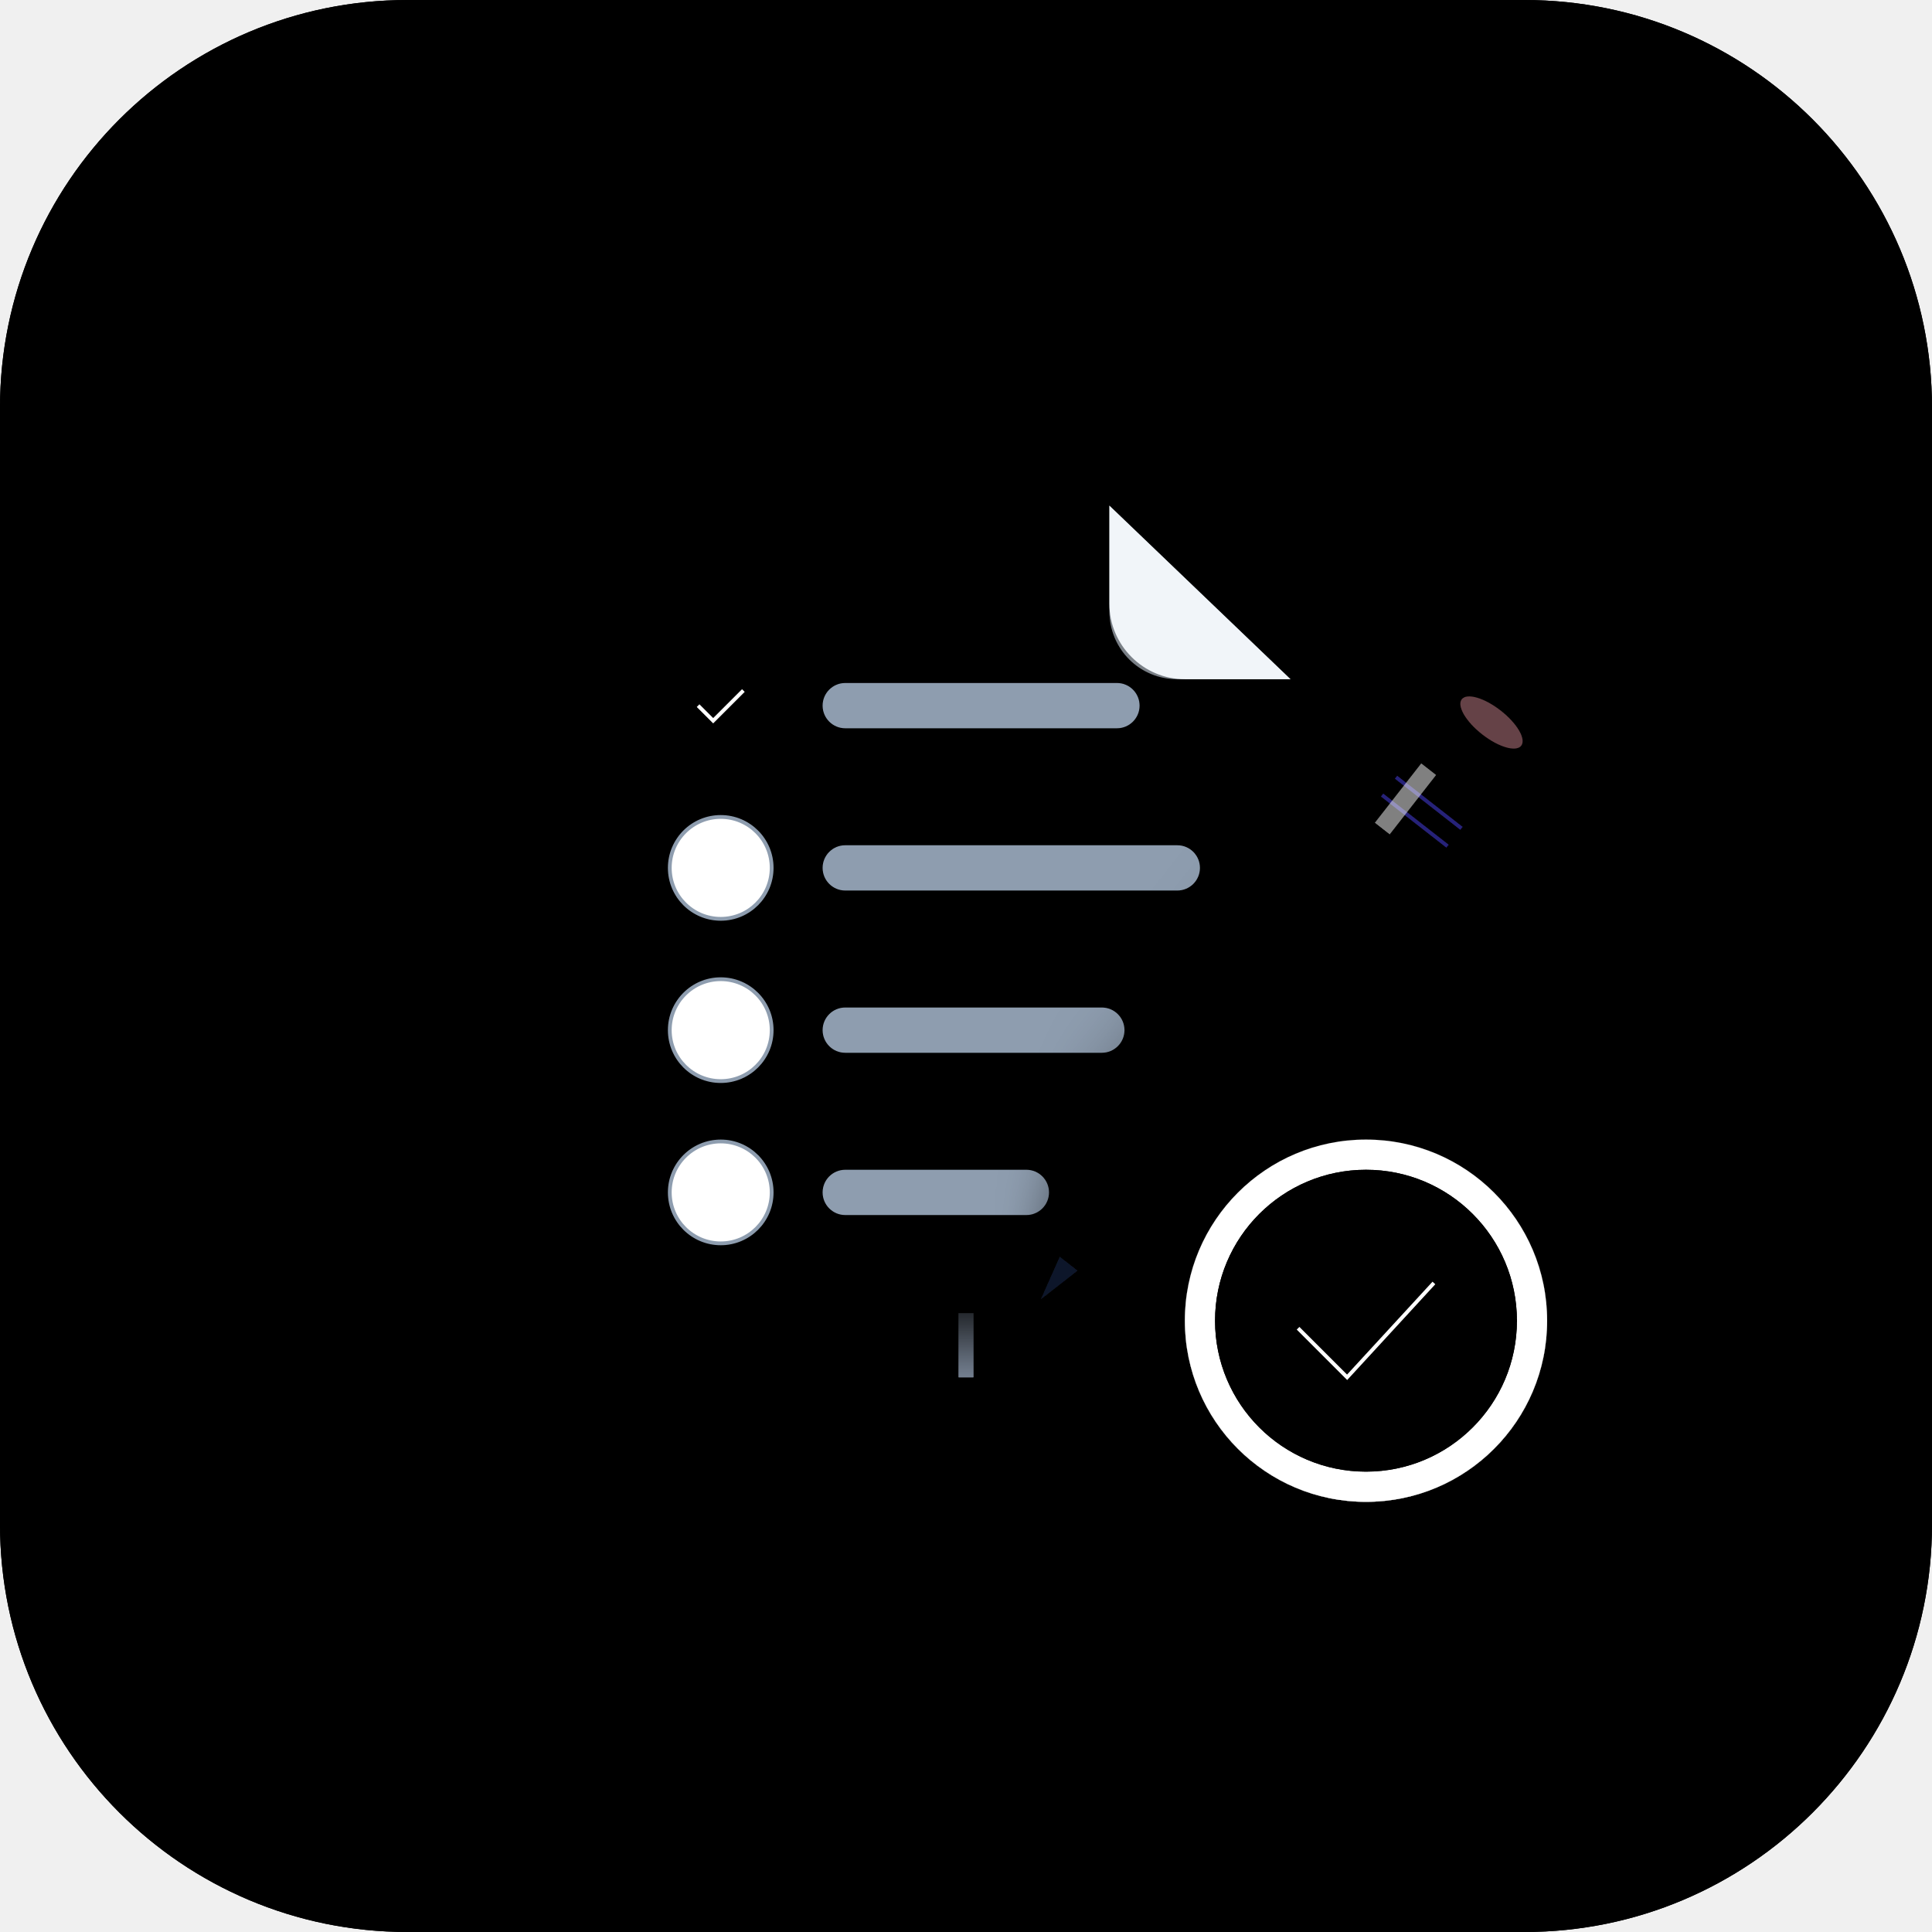
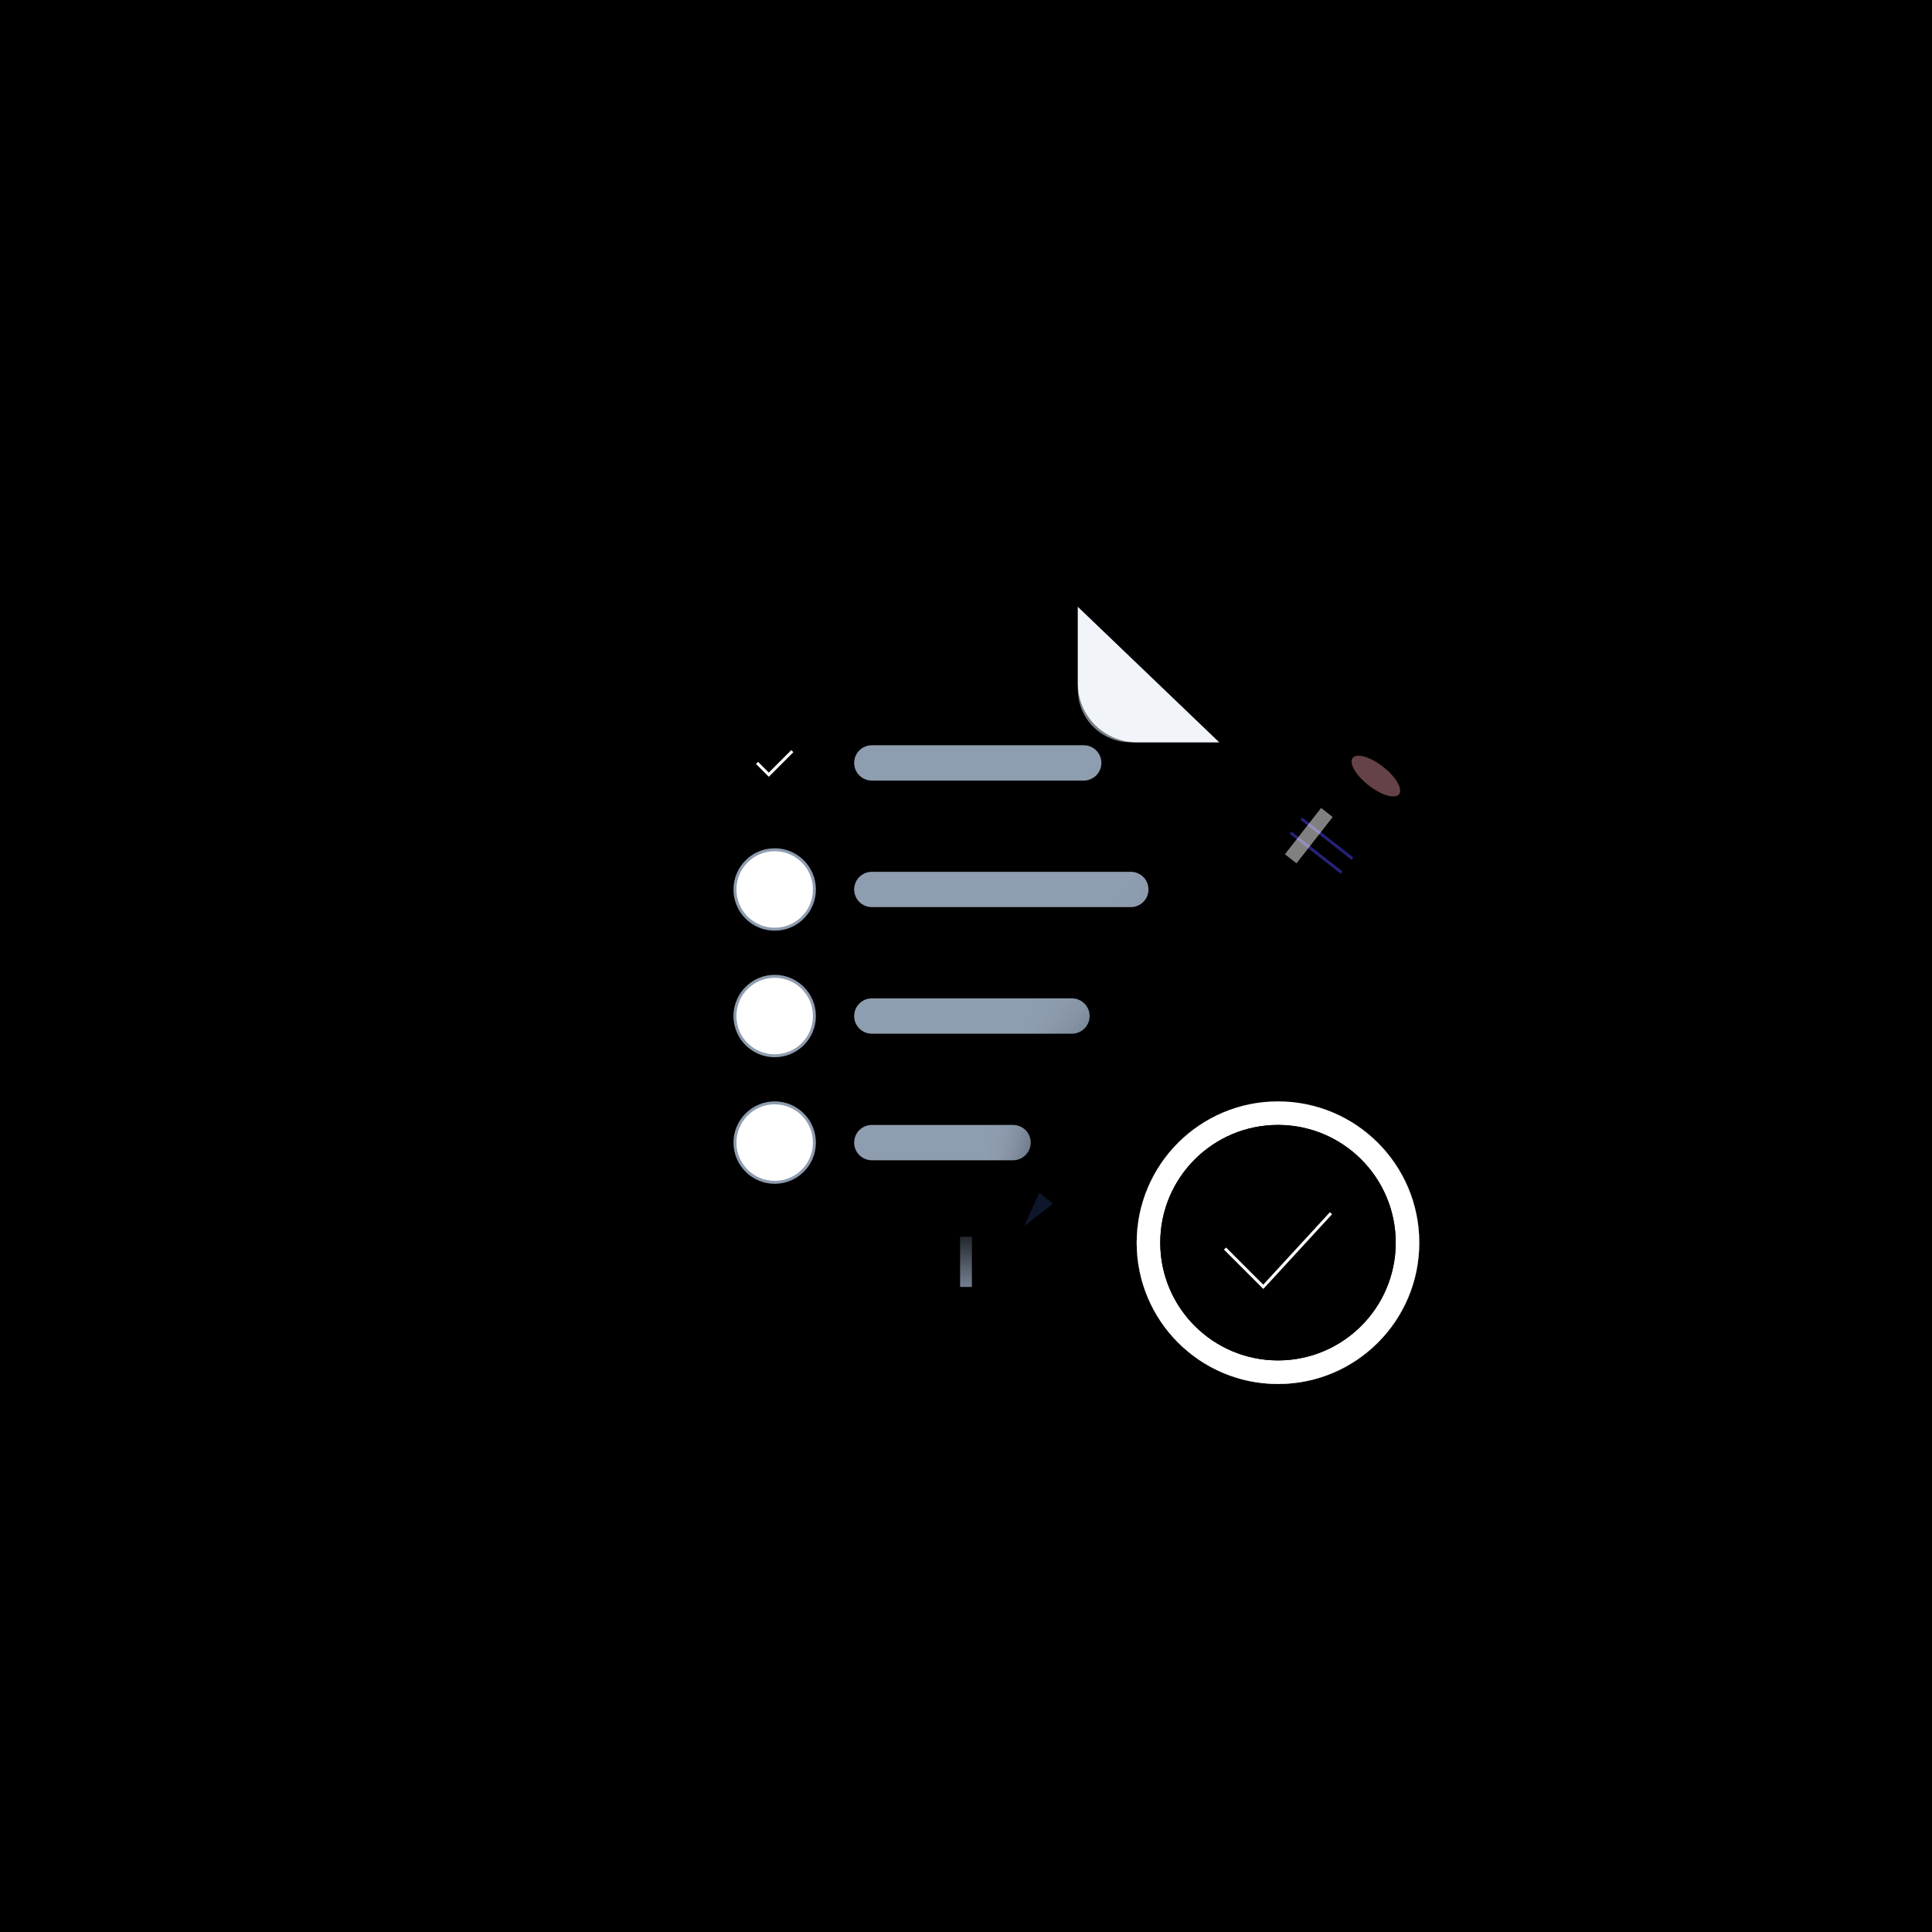
<svg xmlns="http://www.w3.org/2000/svg" viewBox="0 0 512 512" width="512" height="512">
  <defs>
    <linearGradient id="bgGrad" x1="50%" y1="0%" x2="50%" y2="100%">
      <stop offset="0%" stopColor="#1e7eff" />
      <stop offset="45%" stopColor="#0b63f6" />
      <stop offset="100%" stopColor="#004cd8" />
    </linearGradient>
    <radialGradient id="topGlow" cx="50%" cy="15%" r="65%">
      <stop offset="0%" stopColor="#60a5fa" stopOpacity="0.45" />
      <stop offset="60%" stopColor="#0b63f6" stopOpacity="0" />
    </radialGradient>
    <filter id="softShadow" x="-20%" y="-20%" width="140%" height="150%">
      <feDropShadow dx="0" dy="16" stdDeviation="16" floodColor="#002b80" floodOpacity="0.42" />
    </filter>
    <filter id="badgeShadow" x="-30%" y="-30%" width="160%" height="160%">
      <feDropShadow dx="0" dy="12" stdDeviation="12" floodColor="#00246b" floodOpacity="0.45" />
    </filter>
    <filter id="paperShadow" x="-20%" y="-20%" width="140%" height="140%">
      <feDropShadow dx="0" dy="10" stdDeviation="12" floodColor="#002b80" floodOpacity="0.3" />
    </filter>
    <linearGradient id="paperGrad" x1="0%" y1="0%" x2="0%" y2="100%">
      <stop offset="0%" stopColor="#ffffff" />
      <stop offset="85%" stopColor="#f8fafc" />
      <stop offset="100%" stopColor="#edf2f7" />
    </linearGradient>
    <linearGradient id="bookPageLeft" x1="100%" y1="50%" x2="0%" y2="50%">
      <stop offset="0%" stopColor="#cbd5e1" />
      <stop offset="25%" stopColor="#f1f5f9" />
      <stop offset="100%" stopColor="#ffffff" />
    </linearGradient>
    <linearGradient id="bookPageRight" x1="0%" y1="50%" x2="100%" y2="50%">
      <stop offset="0%" stopColor="#cbd5e1" />
      <stop offset="25%" stopColor="#f1f5f9" />
      <stop offset="100%" stopColor="#ffffff" />
    </linearGradient>
    <linearGradient id="bookUnderLeft" x1="100%" y1="50%" x2="0%" y2="50%">
      <stop offset="0%" stopColor="#94a3b8" />
      <stop offset="60%" stopColor="#e2e8f0" />
      <stop offset="100%" stopColor="#cbd5e1" />
    </linearGradient>
    <linearGradient id="bookUnderRight" x1="0%" y1="50%" x2="100%" y2="50%">
      <stop offset="0%" stopColor="#94a3b8" />
      <stop offset="60%" stopColor="#e2e8f0" />
      <stop offset="100%" stopColor="#cbd5e1" />
    </linearGradient>
    <linearGradient id="bookBaseRim" x1="0%" y1="0%" x2="0%" y2="100%">
      <stop offset="0%" stopColor="#0284c7" />
      <stop offset="50%" stopColor="#0369a1" />
      <stop offset="100%" stopColor="#075985" />
    </linearGradient>
    <linearGradient id="bookBaseLip" x1="0%" y1="0%" x2="0%" y2="100%">
      <stop offset="0%" stopColor="#0052cc" />
      <stop offset="100%" stopColor="#002d80" />
    </linearGradient>
    <linearGradient id="pencilEraser" x1="0%" y1="0%" x2="100%" y2="100%">
      <stop offset="0%" stopColor="#fb7185" />
      <stop offset="50%" stopColor="#f43f5e" />
      <stop offset="100%" stopColor="#e11d48" />
    </linearGradient>
    <linearGradient id="pencilMetalLight" x1="0%" y1="0%" x2="100%" y2="0%">
      <stop offset="0%" stopColor="#93c5fd" />
      <stop offset="35%" stopColor="#e0e7ff" />
      <stop offset="70%" stopColor="#818cf8" />
      <stop offset="100%" stopColor="#6366f1" />
    </linearGradient>
    <linearGradient id="pencilFacet1" x1="0%" y1="0%" x2="100%" y2="0%">
      <stop offset="0%" stopColor="#fde047" />
      <stop offset="100%" stopColor="#facc15" />
    </linearGradient>
    <linearGradient id="pencilFacet2" x1="0%" y1="0%" x2="100%" y2="0%">
      <stop offset="0%" stopColor="#fbbf24" />
      <stop offset="100%" stopColor="#f59e0b" />
    </linearGradient>
    <linearGradient id="pencilFacet3" x1="0%" y1="0%" x2="100%" y2="0%">
      <stop offset="0%" stopColor="#d97706" />
      <stop offset="100%" stopColor="#b45309" />
    </linearGradient>
    <linearGradient id="pencilWood" x1="0%" y1="0%" x2="100%" y2="100%">
      <stop offset="0%" stopColor="#fef3c7" />
      <stop offset="60%" stopColor="#fde68a" />
      <stop offset="100%" stopColor="#fcd34d" />
    </linearGradient>
    <linearGradient id="greenBadgeGrad" x1="0%" y1="0%" x2="0%" y2="100%">
      <stop offset="0%" stopColor="#22c55e" />
      <stop offset="60%" stopColor="#16a34a" />
      <stop offset="100%" stopColor="#15803d" />
    </linearGradient>
    <radialGradient id="greenBadgeGlow" cx="40%" cy="30%" r="50%">
      <stop offset="0%" stopColor="#86efac" stopOpacity="0.6" />
      <stop offset="100%" stopColor="#22c55e" stopOpacity="0" />
    </radialGradient>
    <linearGradient id="miniGreenGrad" x1="0%" y1="0%" x2="0%" y2="100%">
      <stop offset="0%" stopColor="#22c55e" />
      <stop offset="100%" stopColor="#16a34a" />
    </linearGradient>
    <linearGradient id="sparkleGrad" x1="0%" y1="0%" x2="100%" y2="100%">
      <stop offset="0%" stopColor="#fef08a" />
      <stop offset="60%" stopColor="#facc15" />
      <stop offset="100%" stopColor="#eab308" />
    </linearGradient>
  </defs>
-   <rect width="512" height="512" rx="108" fill="url(#bgGrad)" />
-   <rect width="512" height="512" rx="108" fill="url(#topGlow)" />
-   <g transform="translate(136, 185) rotate(-32)">
-     <rect x="-8" y="-22" width="16" height="36" rx="8" fill="url(#sparkleGrad)" />
-   </g>
-   <g transform="translate(134, 218) rotate(12)">
-     <rect x="-7" y="-18" width="14" height="32" rx="7" fill="url(#sparkleGrad)" />
-   </g>
-   <g transform="translate(355, 172) rotate(32)">
-     <rect x="-8" y="-22" width="16" height="36" rx="8" fill="url(#sparkleGrad)" />
-   </g>
-   <g transform="translate(370, 202) rotate(68)">
-     <rect x="-7" y="-18" width="14" height="32" rx="7" fill="url(#sparkleGrad)" />
-   </g>
-   <g filter="url(#softShadow)">
-     <path d="M 116 345          C 180 348 230 358 256 368          C 282 358 332 348 396 345          C 406 345 414 353 414 363          L 410 384          C 408 392 400 398 390 399          C 334 406 280 406 256 414          C 232 406 178 406 122 399          C 112 398 104 392 102 384          L 98 363          C 98 353 106 345 116 345 Z" fill="url(#bookBaseLip)" />
-     <path d="M 102 376          C 156 384 212 386 256 394          C 300 386 356 384 410 376          C 413 378 414 382 411 385          C 356 397 302 398 256 406          C 210 398 156 397 101 385          C 98 382 99 378 102 376 Z" fill="url(#bookBaseRim)" opacity="0.9" />
-     <path d="M 112 342 C 165 336 220 344 254 356 L 254 374 C 220 362 165 354 112 360 Z" fill="url(#bookUnderLeft)" />
-     <path d="M 258 356 C 292 344 347 336 400 342 L 400 360 C 347 354 292 362 258 374 Z" fill="url(#bookUnderRight)" />
-     <path d="M 114 336          C 165 328 220 336 254 348          L 254 365          C 220 353 165 345 114 353 Z" fill="url(#bookPageLeft)" />
-     <path d="M 258 348          C 292 336 347 328 398 336          L 398 353          C 347 345 292 353 258 365 Z" fill="url(#bookPageRight)" />
-     <path d="M 254 348 L 258 348 L 258 365 L 254 365 Z" fill="#94a3b8" />
-   </g>
-   <g filter="url(#paperShadow)">
-     <path d="M 160 134          C 151 134 144 141 144 150          L 144 330          C 144 339 151 346 160 346          L 326 346          C 335 346 342 339 342 330          L 342 178          C 342 173 340 169 337 165          L 311 139          C 307 136 303 134 298 134          Z" fill="url(#paperGrad)" />
-     <path d="M 294 134 L 294 162 C 294 172 302 180 312 180 L 342 180 Z" fill="#cbd5e1" opacity="0.6" />
-     <path d="M 294 134 L 342 180 L 314 180 C 303 180 294 171 294 160 Z" fill="#f1f5f9" />
-     <g transform="translate(176, 172)">
-       <circle cx="15" cy="15" r="15" fill="url(#miniGreenGrad)" />
-       <path d="M 9 15 L 13 19 L 21 11" fill="none" stroke="#ffffff" strokeWidth="3.2" strokeLinecap="round" strokeLinejoin="round" />
-       <rect x="42" y="9" width="84" height="12" rx="6" fill="#8e9daf" />
+   <rect width="512" height="512" rx="0" fill="url(#bgGrad)" />
+   <rect width="512" height="512" rx="0" fill="url(#topGlow)" />
+   <g transform="translate(256, 256) scale(0.78) translate(-256, -256)">
+     <g transform="translate(136, 185) rotate(-32)">
+       <rect x="-8" y="-22" width="16" height="36" rx="8" fill="url(#sparkleGrad)" />
    </g>
-     <g transform="translate(176, 215)">
-       <circle cx="15" cy="15" r="13.5" fill="#ffffff" stroke="#8e9daf" strokeWidth="3" />
-       <rect x="42" y="9" width="100" height="12" rx="6" fill="#8e9daf" />
+     <g transform="translate(134, 218) rotate(12)">
+       <rect x="-7" y="-18" width="14" height="32" rx="7" fill="url(#sparkleGrad)" />
    </g>
-     <g transform="translate(176, 258)">
-       <circle cx="15" cy="15" r="13.5" fill="#ffffff" stroke="#8e9daf" strokeWidth="3" />
-       <rect x="42" y="9" width="80" height="12" rx="6" fill="#8e9daf" />
+     <g transform="translate(355, 172) rotate(32)">
+       <rect x="-8" y="-22" width="16" height="36" rx="8" fill="url(#sparkleGrad)" />
    </g>
-     <g transform="translate(176, 301)">
-       <circle cx="15" cy="15" r="13.5" fill="#ffffff" stroke="#8e9daf" strokeWidth="3" />
-       <rect x="42" y="9" width="60" height="12" rx="6" fill="#8e9daf" />
+     <g transform="translate(370, 202) rotate(68)">
+       <rect x="-7" y="-18" width="14" height="32" rx="7" fill="url(#sparkleGrad)" />
+     </g>
+     <g filter="url(#softShadow)">
+       <path d="M 116 345          C 180 348 230 358 256 368          C 282 358 332 348 396 345          C 406 345 414 353 414 363          L 410 384          C 408 392 400 398 390 399          C 334 406 280 406 256 414          C 232 406 178 406 122 399          C 112 398 104 392 102 384          L 98 363          C 98 353 106 345 116 345 Z" fill="url(#bookBaseLip)" />
+       <path d="M 102 376          C 156 384 212 386 256 394          C 300 386 356 384 410 376          C 413 378 414 382 411 385          C 356 397 302 398 256 406          C 210 398 156 397 101 385          C 98 382 99 378 102 376 Z" fill="url(#bookBaseRim)" opacity="0.9" />
+       <path d="M 112 342 C 165 336 220 344 254 356 L 254 374 C 220 362 165 354 112 360 Z" fill="url(#bookUnderLeft)" />
+       <path d="M 258 356 C 292 344 347 336 400 342 L 400 360 C 347 354 292 362 258 374 Z" fill="url(#bookUnderRight)" />
+       <path d="M 114 336          C 165 328 220 336 254 348          L 254 365          C 220 353 165 345 114 353 Z" fill="url(#bookPageLeft)" />
+       <path d="M 258 348          C 292 336 347 328 398 336          L 398 353          C 347 345 292 353 258 365 Z" fill="url(#bookPageRight)" />
+       <path d="M 254 348 L 258 348 L 258 365 L 254 365 Z" fill="#94a3b8" />
+     </g>
+     <g filter="url(#paperShadow)">
+       <path d="M 160 134          C 151 134 144 141 144 150          L 144 330          C 144 339 151 346 160 346          L 326 346          C 335 346 342 339 342 330          L 342 178          C 342 173 340 169 337 165          L 311 139          C 307 136 303 134 298 134          Z" fill="url(#paperGrad)" />
+       <path d="M 294 134 L 294 162 C 294 172 302 180 312 180 L 342 180 Z" fill="#cbd5e1" opacity="0.6" />
+       <path d="M 294 134 L 342 180 L 314 180 C 303 180 294 171 294 160 Z" fill="#f1f5f9" />
+       <g transform="translate(176, 172)">
+         <circle cx="15" cy="15" r="15" fill="url(#miniGreenGrad)" />
+         <path d="M 9 15 L 13 19 L 21 11" fill="none" stroke="#ffffff" strokeWidth="3.2" strokeLinecap="round" strokeLinejoin="round" />
+         <rect x="42" y="9" width="84" height="12" rx="6" fill="#8e9daf" />
+       </g>
+       <g transform="translate(176, 215)">
+         <circle cx="15" cy="15" r="13.5" fill="#ffffff" stroke="#8e9daf" strokeWidth="3" />
+         <rect x="42" y="9" width="100" height="12" rx="6" fill="#8e9daf" />
+       </g>
+       <g transform="translate(176, 258)">
+         <circle cx="15" cy="15" r="13.5" fill="#ffffff" stroke="#8e9daf" strokeWidth="3" />
+         <rect x="42" y="9" width="80" height="12" rx="6" fill="#8e9daf" />
+       </g>
+       <g transform="translate(176, 301)">
+         <circle cx="15" cy="15" r="13.5" fill="#ffffff" stroke="#8e9daf" strokeWidth="3" />
+         <rect x="42" y="9" width="60" height="12" rx="6" fill="#8e9daf" />
+       </g>
+     </g>
+     <g transform="translate(330, 275) rotate(38)" filter="url(#softShadow)">
+       <g transform="translate(-16, -110)">
+         <path d="M 6 4 C 6 -6 26 -6 26 4 L 26 24 L 6 24 Z" fill="url(#pencilEraser)" />
+         <ellipse cx="16" cy="4" rx="10" ry="4" fill="#fda4af" opacity="0.4" />
+         <rect x="5" y="24" width="22" height="20" rx="2" fill="url(#pencilMetalLight)" />
+         <line x1="5" y1="31" x2="27" y2="31" stroke="#4338ca" strokeWidth="1.5" opacity="0.6" />
+         <line x1="5" y1="37" x2="27" y2="37" stroke="#4338ca" strokeWidth="1.5" opacity="0.6" />
+         <rect x="8" y="24" width="5" height="20" fill="#ffffff" opacity="0.5" />
+         <rect x="6" y="44" width="7" height="115" fill="url(#pencilFacet1)" />
+         <rect x="13" y="44" width="9" height="115" fill="url(#pencilFacet2)" />
+         <rect x="22" y="44" width="4" height="115" fill="url(#pencilFacet3)" />
+         <polygon points="6,159 26,159 16,198" fill="url(#pencilWood)" />
+         <path d="M 6,159 Q 11,162 16,159 Q 21,162 26,159 L 16,198 Z" fill="url(#pencilWood)" />
+         <polygon points="13,186 19,186 16,198" fill="#0f172a" />
+       </g>
+     </g>
+     <g transform="translate(362, 350)" filter="url(#badgeShadow)">
+       <circle cx="0" cy="0" r="48" fill="#ffffff" />
+       <circle cx="0" cy="0" r="40" fill="url(#greenBadgeGrad)" />
+       <circle cx="0" cy="0" r="40" fill="url(#greenBadgeGlow)" />
+       <path d="M -18 2 L -5 15 L 18 -10" fill="none" stroke="#ffffff" strokeWidth="9.5" strokeLinecap="round" strokeLinejoin="round" />
    </g>
  </g>
-   <g transform="translate(330, 275) rotate(38)" filter="url(#softShadow)">
-     <g transform="translate(-16, -110)">
-       <path d="M 6 4 C 6 -6 26 -6 26 4 L 26 24 L 6 24 Z" fill="url(#pencilEraser)" />
-       <ellipse cx="16" cy="4" rx="10" ry="4" fill="#fda4af" opacity="0.4" />
-       <rect x="5" y="24" width="22" height="20" rx="2" fill="url(#pencilMetalLight)" />
-       <line x1="5" y1="31" x2="27" y2="31" stroke="#4338ca" strokeWidth="1.5" opacity="0.6" />
-       <line x1="5" y1="37" x2="27" y2="37" stroke="#4338ca" strokeWidth="1.5" opacity="0.6" />
-       <rect x="8" y="24" width="5" height="20" fill="#ffffff" opacity="0.5" />
-       <rect x="6" y="44" width="7" height="115" fill="url(#pencilFacet1)" />
-       <rect x="13" y="44" width="9" height="115" fill="url(#pencilFacet2)" />
-       <rect x="22" y="44" width="4" height="115" fill="url(#pencilFacet3)" />
-       <polygon points="6,159 26,159 16,198" fill="url(#pencilWood)" />
-       <path d="M 6,159 Q 11,162 16,159 Q 21,162 26,159 L 16,198 Z" fill="url(#pencilWood)" />
-       <polygon points="13,186 19,186 16,198" fill="#0f172a" />
-     </g>
-   </g>
-   <g transform="translate(362, 350)" filter="url(#badgeShadow)">
-     <circle cx="0" cy="0" r="48" fill="#ffffff" />
-     <circle cx="0" cy="0" r="40" fill="url(#greenBadgeGrad)" />
-     <circle cx="0" cy="0" r="40" fill="url(#greenBadgeGlow)" />
-     <path d="M -18 2 L -5 15 L 18 -10" fill="none" stroke="#ffffff" strokeWidth="9.5" strokeLinecap="round" strokeLinejoin="round" />
-   </g>
</svg>
